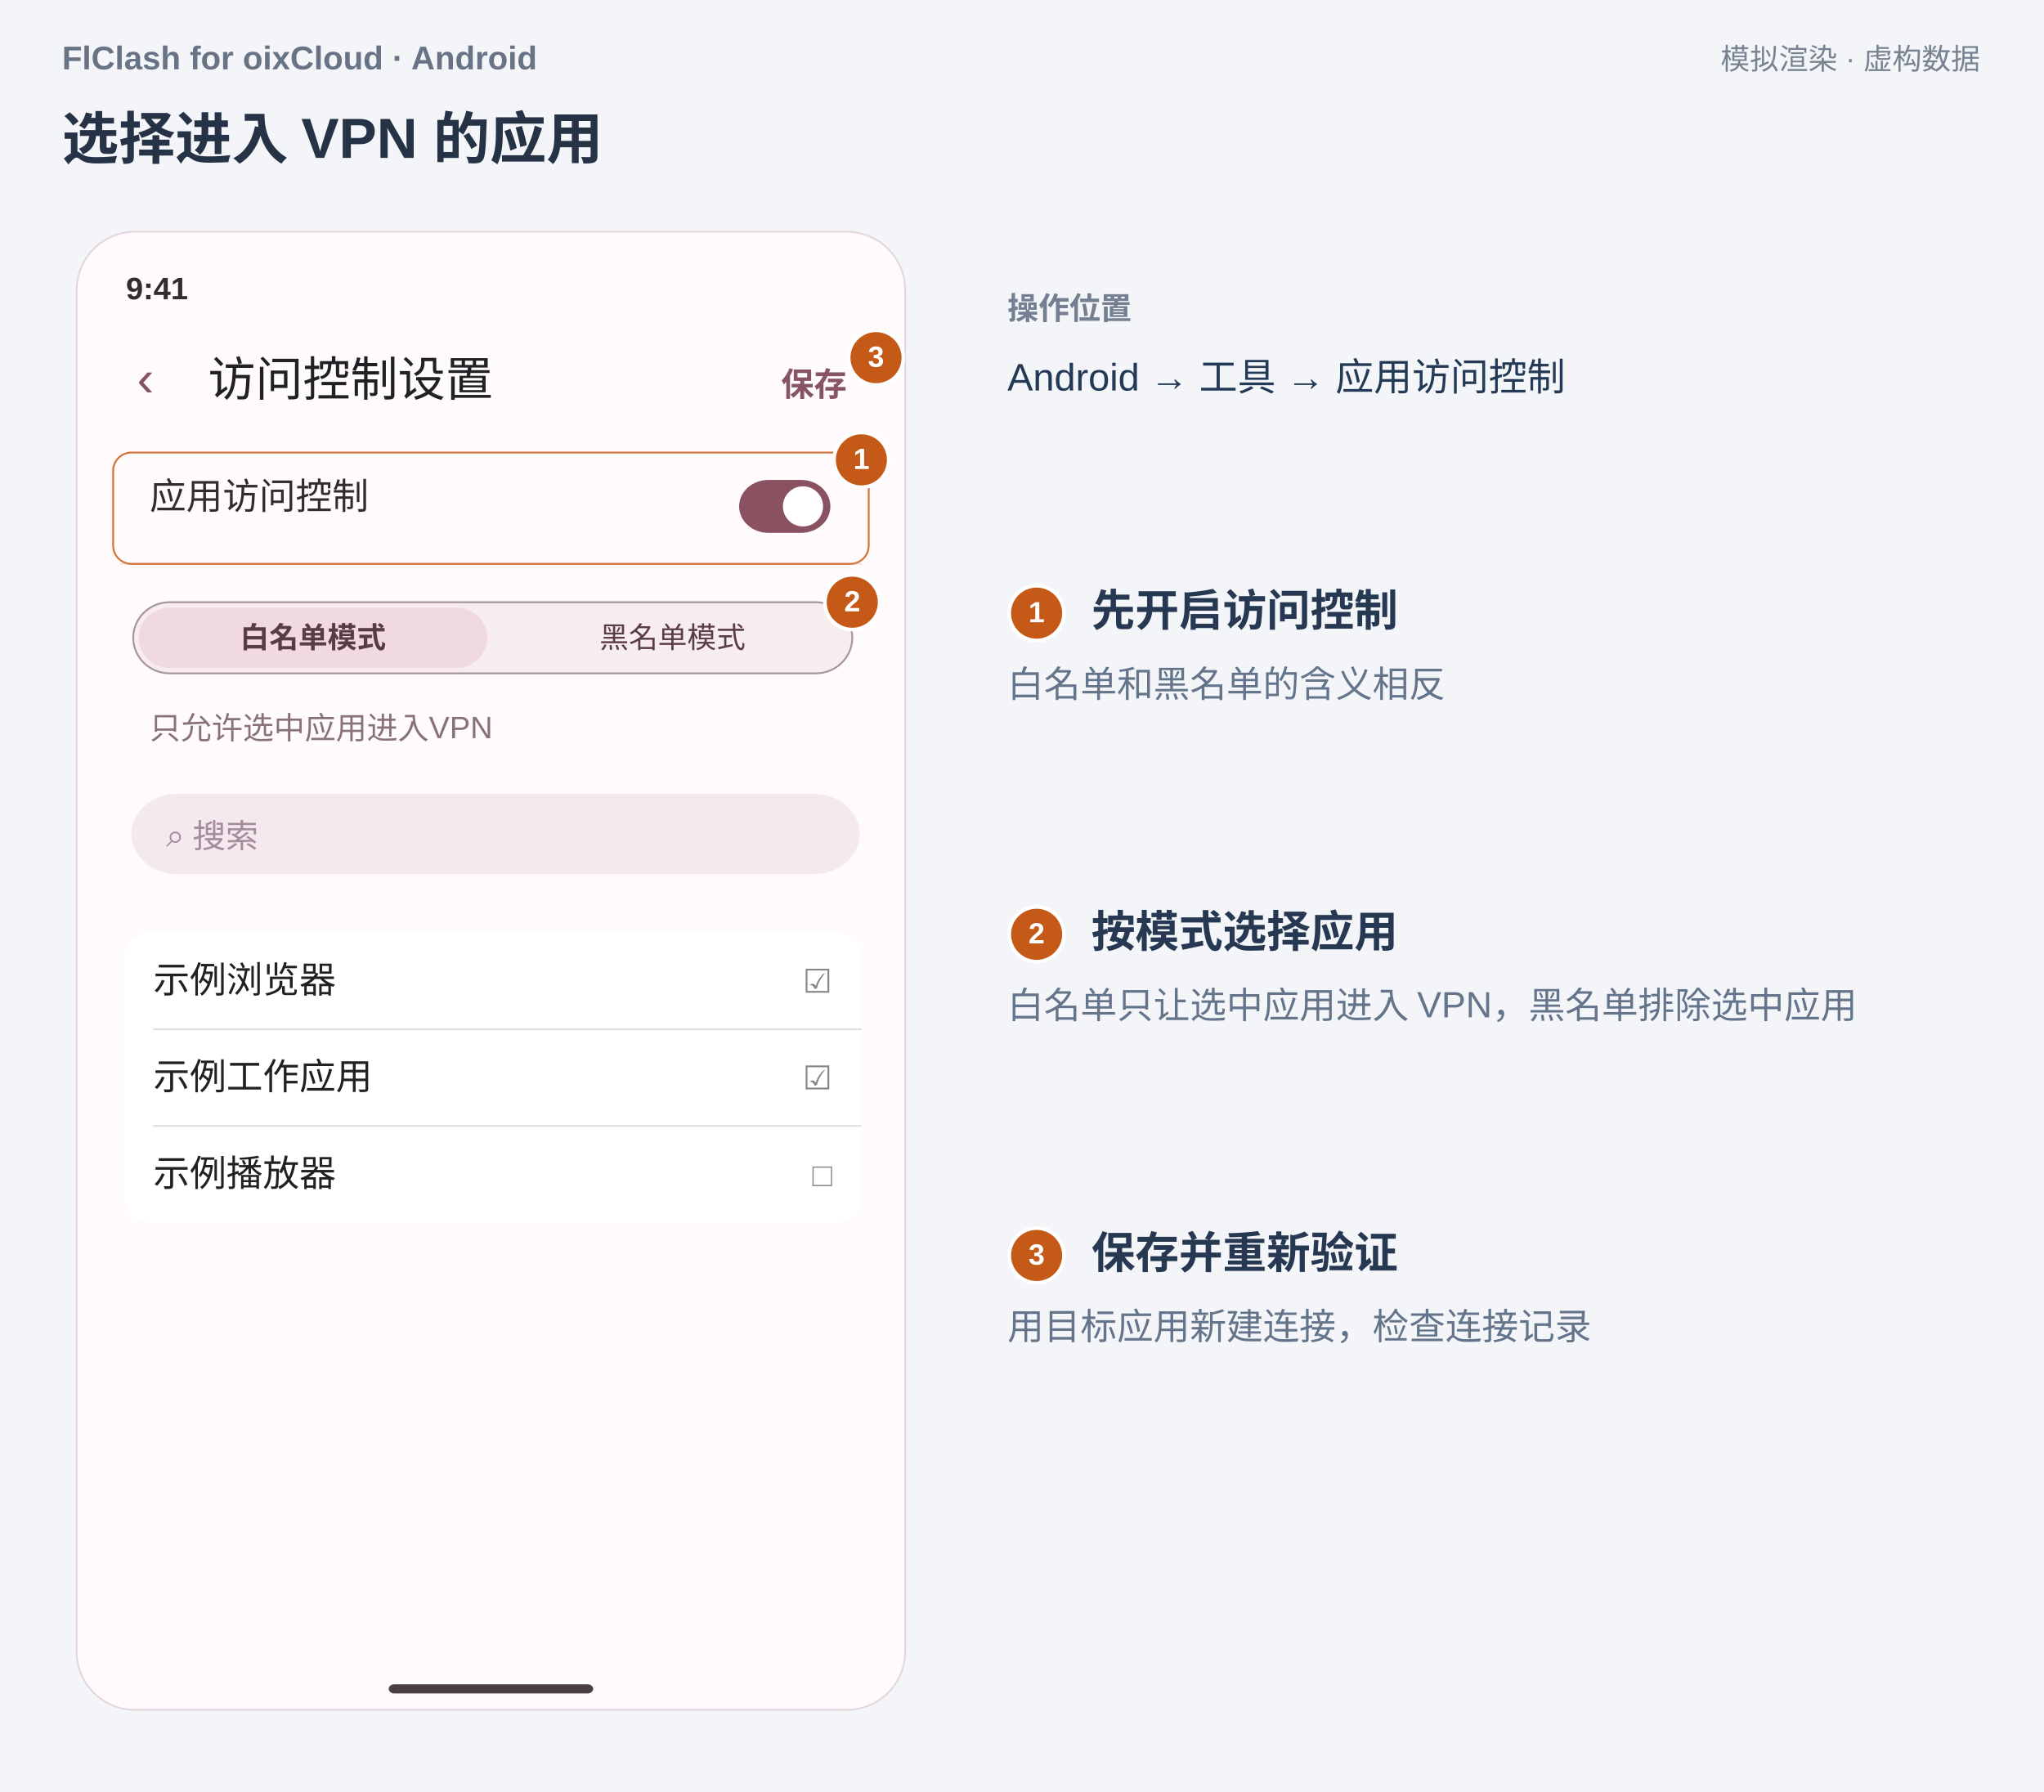
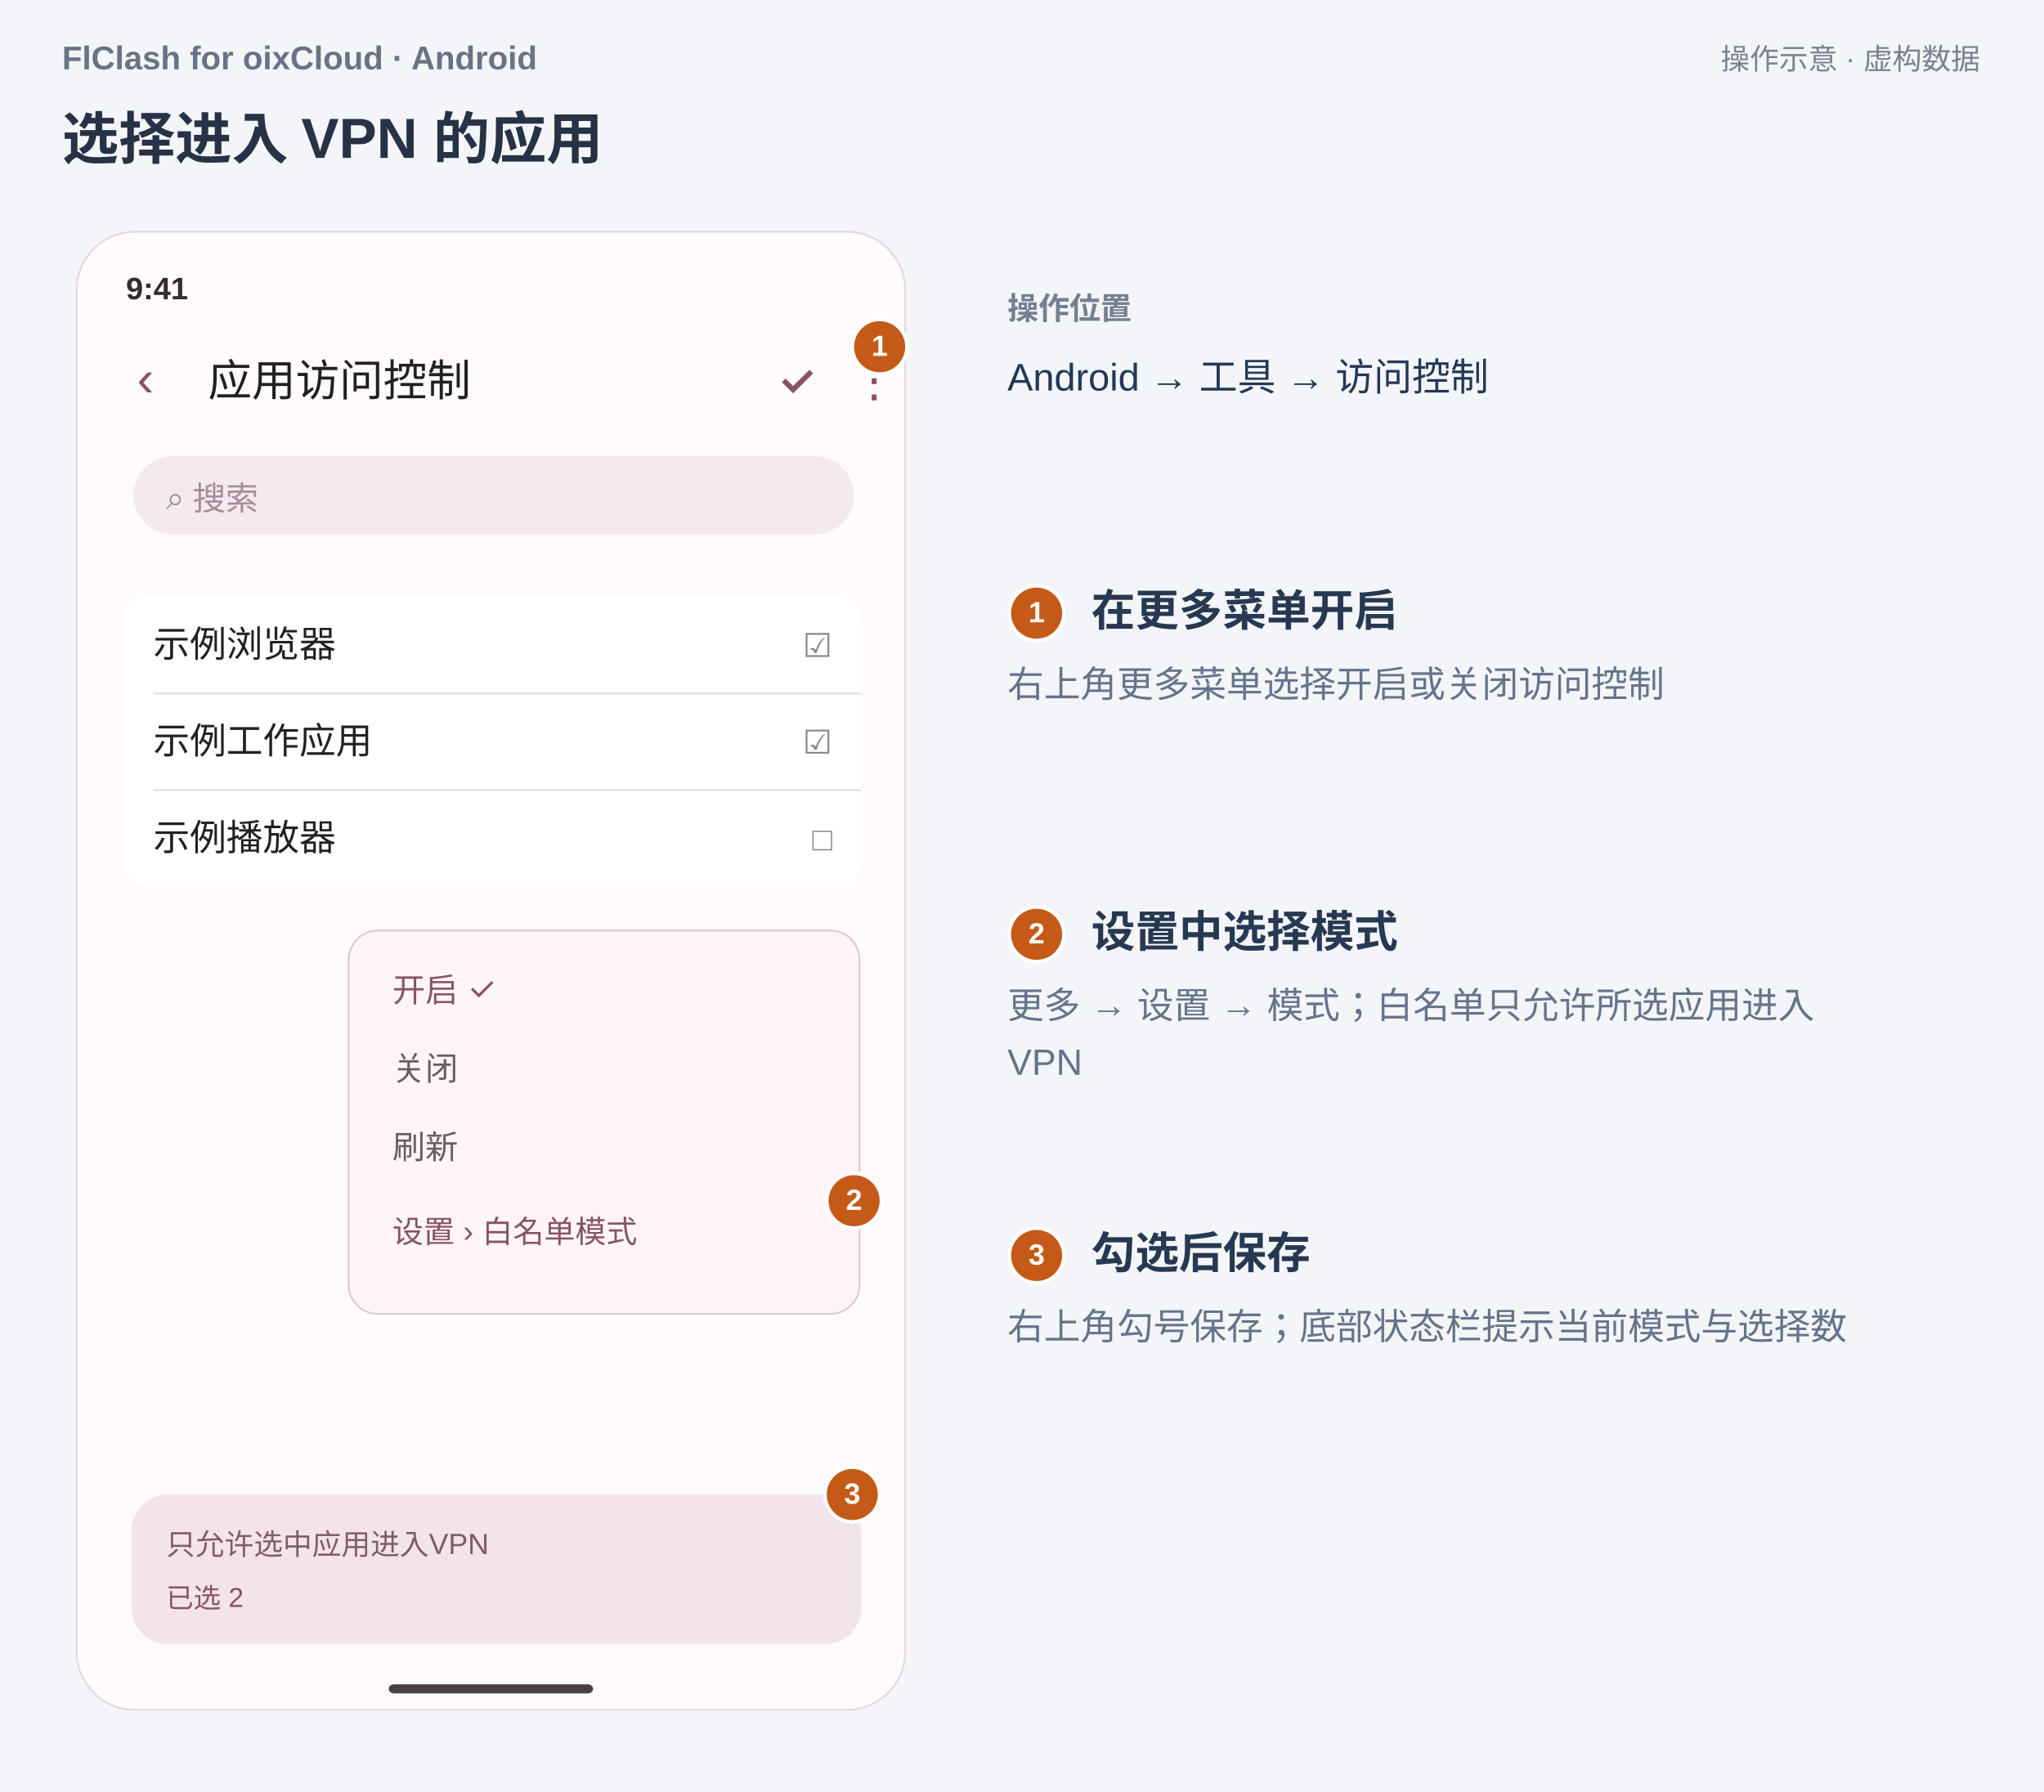
<svg xmlns="http://www.w3.org/2000/svg" width="1120" height="982" viewBox="0 0 1120 982" role="img" aria-labelledby="title desc">
  <g font-family="-apple-system,BlinkMacSystemFont,'PingFang SC','Segoe UI',Arial,sans-serif">
    <rect x="0" y="0" width="1120" height="982" rx="0" fill="#f3f5f8" stroke="none" />
    <text x="34" y="38" font-size="18" fill="#697386" font-weight="600" text-anchor="start">FlClash for oixCloud · Android</text>
-     <text x="1085" y="38" font-size="16" fill="#788392" font-weight="500" text-anchor="end">模拟渲染 · 虚构数据</text>
+     <text x="1085" y="38" font-size="16" fill="#788392" font-weight="500" text-anchor="end">操作示意 · 虚构数据</text>
    <text x="34" y="87" font-size="31" fill="#263245" font-weight="700" text-anchor="start">选择进入 VPN 的应用</text>
    <rect x="42" y="127" width="454" height="810" rx="32" fill="#fffbfc" stroke="#e4d8df" />
    <text x="69" y="164" font-size="17" fill="#332b2e" font-weight="600" text-anchor="start">9:41</text>
    <text x="75" y="217" font-size="28" fill="#875366" font-weight="400" text-anchor="start">‹</text>
-     <text x="114" y="217" font-size="26" fill="#202124" font-weight="400" text-anchor="start">访问控制设置</text>
-     <text x="464" y="217" font-size="18" fill="#875366" font-weight="600" text-anchor="end">保存</text>
-     <circle cx="480" cy="196" r="15" fill="#c55a18" stroke="#fff" stroke-width="2" />
-     <text x="480" y="201" font-size="16" fill="#fff" font-weight="700" text-anchor="middle">3</text>
-     <text x="82" y="279" font-size="20" fill="#332b2e" font-weight="400" text-anchor="start">应用访问控制</text>
-     <rect x="405" y="263" width="50" height="29" rx="16" fill="#8a5260" stroke="none" />
-     <circle cx="440" cy="277.5" r="11" fill="#fff" stroke="none" stroke-width="1" />
-     <path d="M66 309H472" stroke="#ede5e8" stroke-width="1" />
-     <rect x="62" y="248" width="414" height="61" rx="10" fill="none" stroke="#d27336" />
-     <circle cx="472" cy="252" r="15" fill="#c55a18" stroke="#fff" stroke-width="2" />
-     <text x="472" y="257" font-size="16" fill="#fff" font-weight="700" text-anchor="middle">1</text>
-     <rect x="73" y="330" width="394" height="39" rx="20" fill="#f7edef" stroke="#a8959a" />
-     <rect x="76" y="333" width="191" height="33" rx="17" fill="#f0d9df" stroke="none" />
-     <text x="171.5" y="355" font-size="16" fill="#593c44" font-weight="600" text-anchor="middle">白名单模式</text>
-     <text x="368.5" y="355" font-size="16" fill="#593c44" font-weight="400" text-anchor="middle">黑名单模式</text>
-     <circle cx="467" cy="330" r="15" fill="#c55a18" stroke="#fff" stroke-width="2" />
-     <text x="467" y="335" font-size="16" fill="#fff" font-weight="700" text-anchor="middle">2</text>
-     <text x="82" y="405" font-size="17" fill="#89717c" font-weight="400" text-anchor="start">只允许选中应用进入VPN</text>
-     <rect x="72" y="435" width="399" height="44" rx="25" fill="#f4e9ef" stroke="none" />
-     <text x="91" y="464" font-size="18" fill="#a58c99" font-weight="400" text-anchor="start">⌕ 搜索</text>
-     <rect x="68" y="511" width="404" height="159" rx="14" fill="#fff" stroke="none" />
-     <text x="84" y="544" font-size="20" fill="#202124" font-weight="400" text-anchor="start">示例浏览器</text>
-     <text x="456" y="544" font-size="18" fill="#85858d" font-weight="400" text-anchor="end">☑</text>
-     <path d="M84 564H472" stroke="#dedee3" stroke-width="1" />
-     <text x="84" y="597" font-size="20" fill="#202124" font-weight="400" text-anchor="start">示例工作应用</text>
-     <text x="456" y="597" font-size="18" fill="#85858d" font-weight="400" text-anchor="end">☑</text>
-     <path d="M84 617H472" stroke="#dedee3" stroke-width="1" />
-     <text x="84" y="650" font-size="20" fill="#202124" font-weight="400" text-anchor="start">示例播放器</text>
-     <text x="456" y="650" font-size="18" fill="#85858d" font-weight="400" text-anchor="end">□</text>
+     <text x="114" y="217" font-size="24" fill="#202124" font-weight="400" text-anchor="start">应用访问控制</text>
+     <text x="426" y="217" font-size="24" fill="#875366" font-weight="600" text-anchor="start">✓</text>
+     <text x="466" y="217" font-size="26" fill="#875366" font-weight="400" text-anchor="start">⋮</text>
+     <circle cx="482" cy="190" r="15" fill="#c55a18" stroke="#fff" stroke-width="2" />
+     <text x="482" y="195" font-size="16" fill="#fff" font-weight="700" text-anchor="middle">1</text>
+     <rect x="73" y="250" width="395" height="43" rx="22" fill="#f4e9ef" stroke="none" />
+     <text x="91" y="279" font-size="18" fill="#a58c99" font-weight="400" text-anchor="start">⌕ 搜索</text>
+     <rect x="68" y="327" width="404" height="159" rx="14" fill="#fff" stroke="none" />
+     <text x="84" y="360" font-size="20" fill="#202124" font-weight="400" text-anchor="start">示例浏览器</text>
+     <text x="456" y="360" font-size="18" fill="#85858d" font-weight="400" text-anchor="end">☑</text>
+     <path d="M84 380H472" stroke="#dedee3" stroke-width="1" />
+     <text x="84" y="413" font-size="20" fill="#202124" font-weight="400" text-anchor="start">示例工作应用</text>
+     <text x="456" y="413" font-size="18" fill="#85858d" font-weight="400" text-anchor="end">☑</text>
+     <path d="M84 433H472" stroke="#dedee3" stroke-width="1" />
+     <text x="84" y="466" font-size="20" fill="#202124" font-weight="400" text-anchor="start">示例播放器</text>
+     <text x="456" y="466" font-size="18" fill="#85858d" font-weight="400" text-anchor="end">□</text>
+     <rect x="191" y="510" width="280" height="210" rx="16" fill="#fff5f8" stroke="#dfcad4" />
+     <text x="215" y="549" font-size="18" fill="#875366" font-weight="400" text-anchor="start">开启  ✓</text>
+     <text x="215" y="592" font-size="18" fill="#6b5b63" font-weight="400" text-anchor="start">关闭</text>
+     <text x="215" y="635" font-size="18" fill="#6b5b63" font-weight="400" text-anchor="start">刷新</text>
+     <text x="215" y="681" font-size="17" fill="#875366" font-weight="400" text-anchor="start">设置  ›  白名单模式</text>
+     <circle cx="468" cy="658" r="15" fill="#c55a18" stroke="#fff" stroke-width="2" />
+     <text x="468" y="663" font-size="16" fill="#fff" font-weight="700" text-anchor="middle">2</text>
+     <rect x="72" y="819" width="400" height="82" rx="20" fill="#f3e3ea" stroke="none" />
+     <text x="91" y="852" font-size="16" fill="#7f5c6b" font-weight="400" text-anchor="start">只允许选中应用进入VPN</text>
+     <text x="91" y="881" font-size="15" fill="#8a5260" font-weight="400" text-anchor="start">已选 2</text>
+     <circle cx="467" cy="819" r="15" fill="#c55a18" stroke="#fff" stroke-width="2" />
+     <text x="467" y="824" font-size="16" fill="#fff" font-weight="700" text-anchor="middle">3</text>
    <rect x="213" y="923" width="112" height="5" rx="3" fill="#493f45" stroke="none" />
    <text x="552" y="175" font-size="17" fill="#748092" font-weight="600" text-anchor="start">操作位置</text>
-     <text x="552" y="214" font-size="21" fill="#233955" font-weight="400" text-anchor="start">Android → 工具 → 应用访问控制</text>
+     <text x="552" y="214" font-size="21" fill="#233955" font-weight="400" text-anchor="start">Android → 工具 → 访问控制</text>
    <circle cx="568" cy="336" r="15" fill="#c55a18" stroke="#fff" stroke-width="2" />
    <text x="568" y="341" font-size="16" fill="#fff" font-weight="700" text-anchor="middle">1</text>
-     <text x="598" y="343" font-size="24" fill="#273952" font-weight="600" text-anchor="start">先开启访问控制</text>
-     <text x="552" y="382" font-size="20" fill="#64748b" font-weight="400" text-anchor="start">白名单和黑名单的含义相反</text>
+     <text x="598" y="343" font-size="24" fill="#273952" font-weight="600" text-anchor="start">在更多菜单开启</text>
+     <text x="552" y="382" font-size="20" fill="#64748b" font-weight="400" text-anchor="start">右上角更多菜单选择开启或关闭访问控制</text>
    <circle cx="568" cy="512" r="15" fill="#c55a18" stroke="#fff" stroke-width="2" />
    <text x="568" y="517" font-size="16" fill="#fff" font-weight="700" text-anchor="middle">2</text>
-     <text x="598" y="519" font-size="24" fill="#273952" font-weight="600" text-anchor="start">按模式选择应用</text>
-     <text x="552" y="558" font-size="20" fill="#64748b" font-weight="400" text-anchor="start">白名单只让选中应用进入 VPN，黑名单排除选中应用</text>
+     <text x="598" y="519" font-size="24" fill="#273952" font-weight="600" text-anchor="start">设置中选择模式</text>
+     <text x="552" y="558" font-size="20" fill="#64748b" font-weight="400" text-anchor="start">更多 → 设置 → 模式；白名单只允许所选应用进入</text>
+     <text x="552" y="589" font-size="20" fill="#64748b" font-weight="400" text-anchor="start">VPN</text>
    <circle cx="568" cy="688" r="15" fill="#c55a18" stroke="#fff" stroke-width="2" />
    <text x="568" y="693" font-size="16" fill="#fff" font-weight="700" text-anchor="middle">3</text>
-     <text x="598" y="695" font-size="24" fill="#273952" font-weight="600" text-anchor="start">保存并重新验证</text>
-     <text x="552" y="734" font-size="20" fill="#64748b" font-weight="400" text-anchor="start">用目标应用新建连接，检查连接记录</text>
+     <text x="598" y="695" font-size="24" fill="#273952" font-weight="600" text-anchor="start">勾选后保存</text>
+     <text x="552" y="734" font-size="20" fill="#64748b" font-weight="400" text-anchor="start">右上角勾号保存；底部状态栏提示当前模式与选择数</text>
  </g>
</svg>
